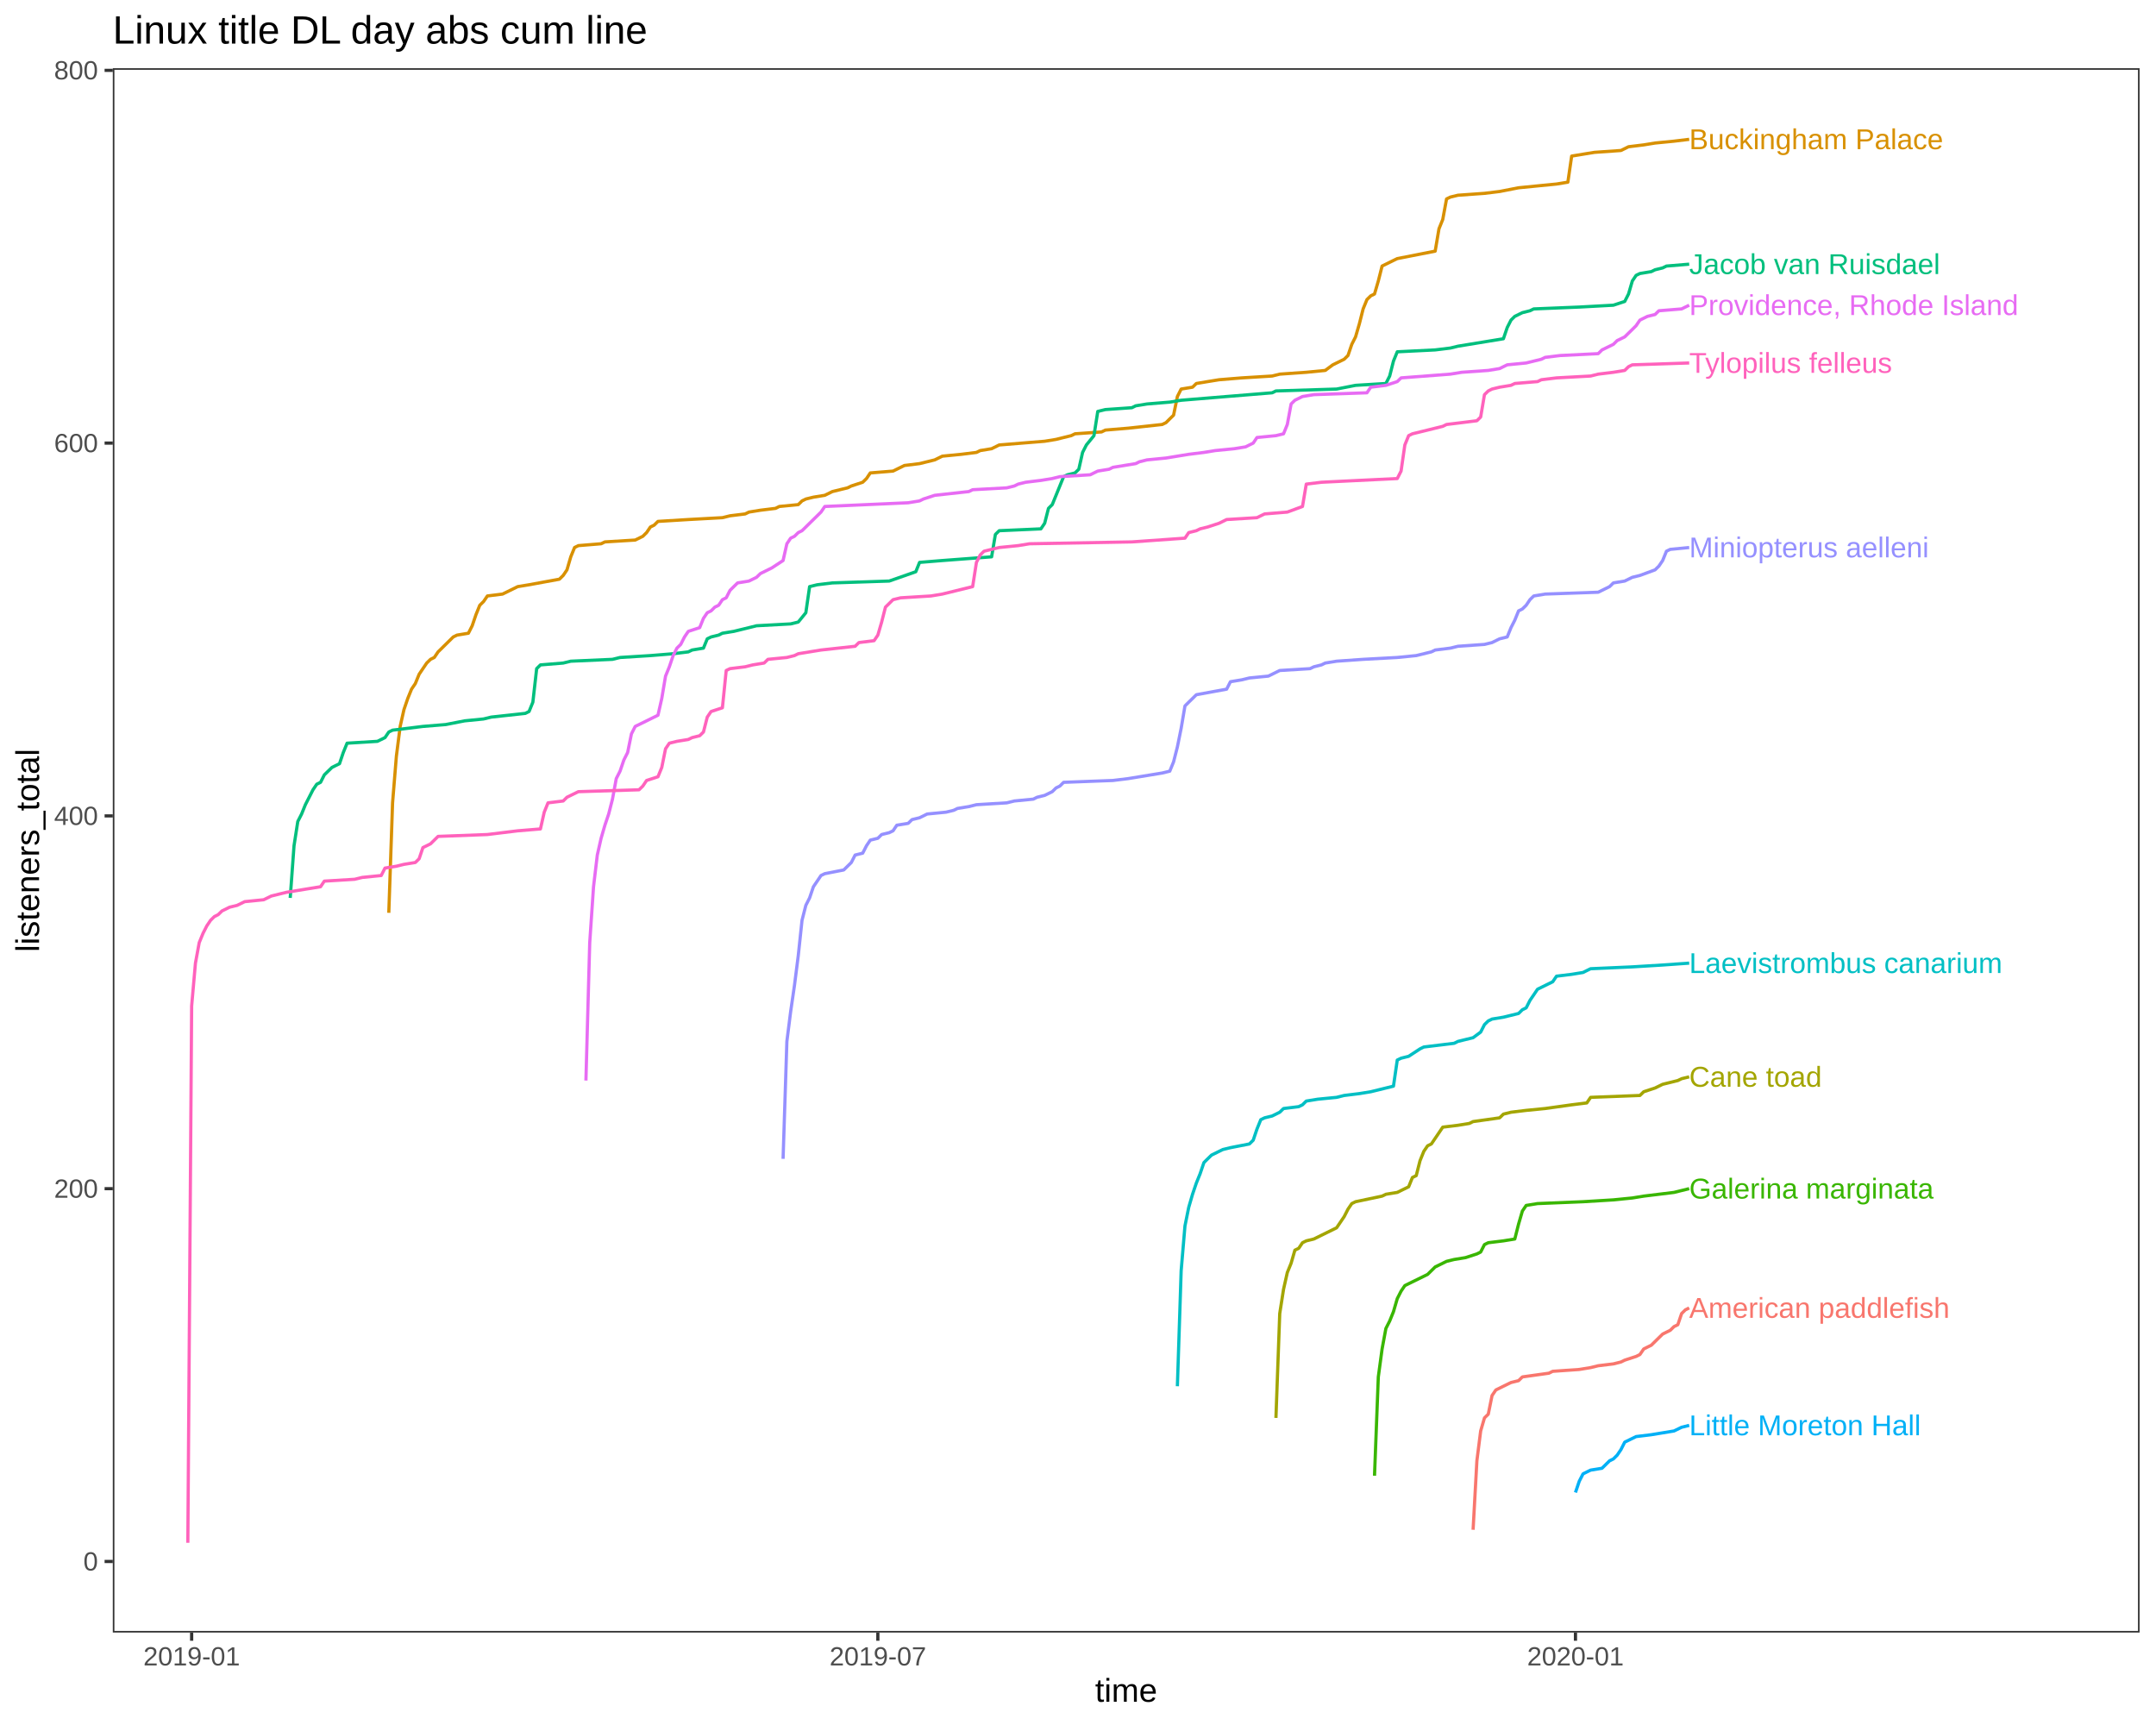
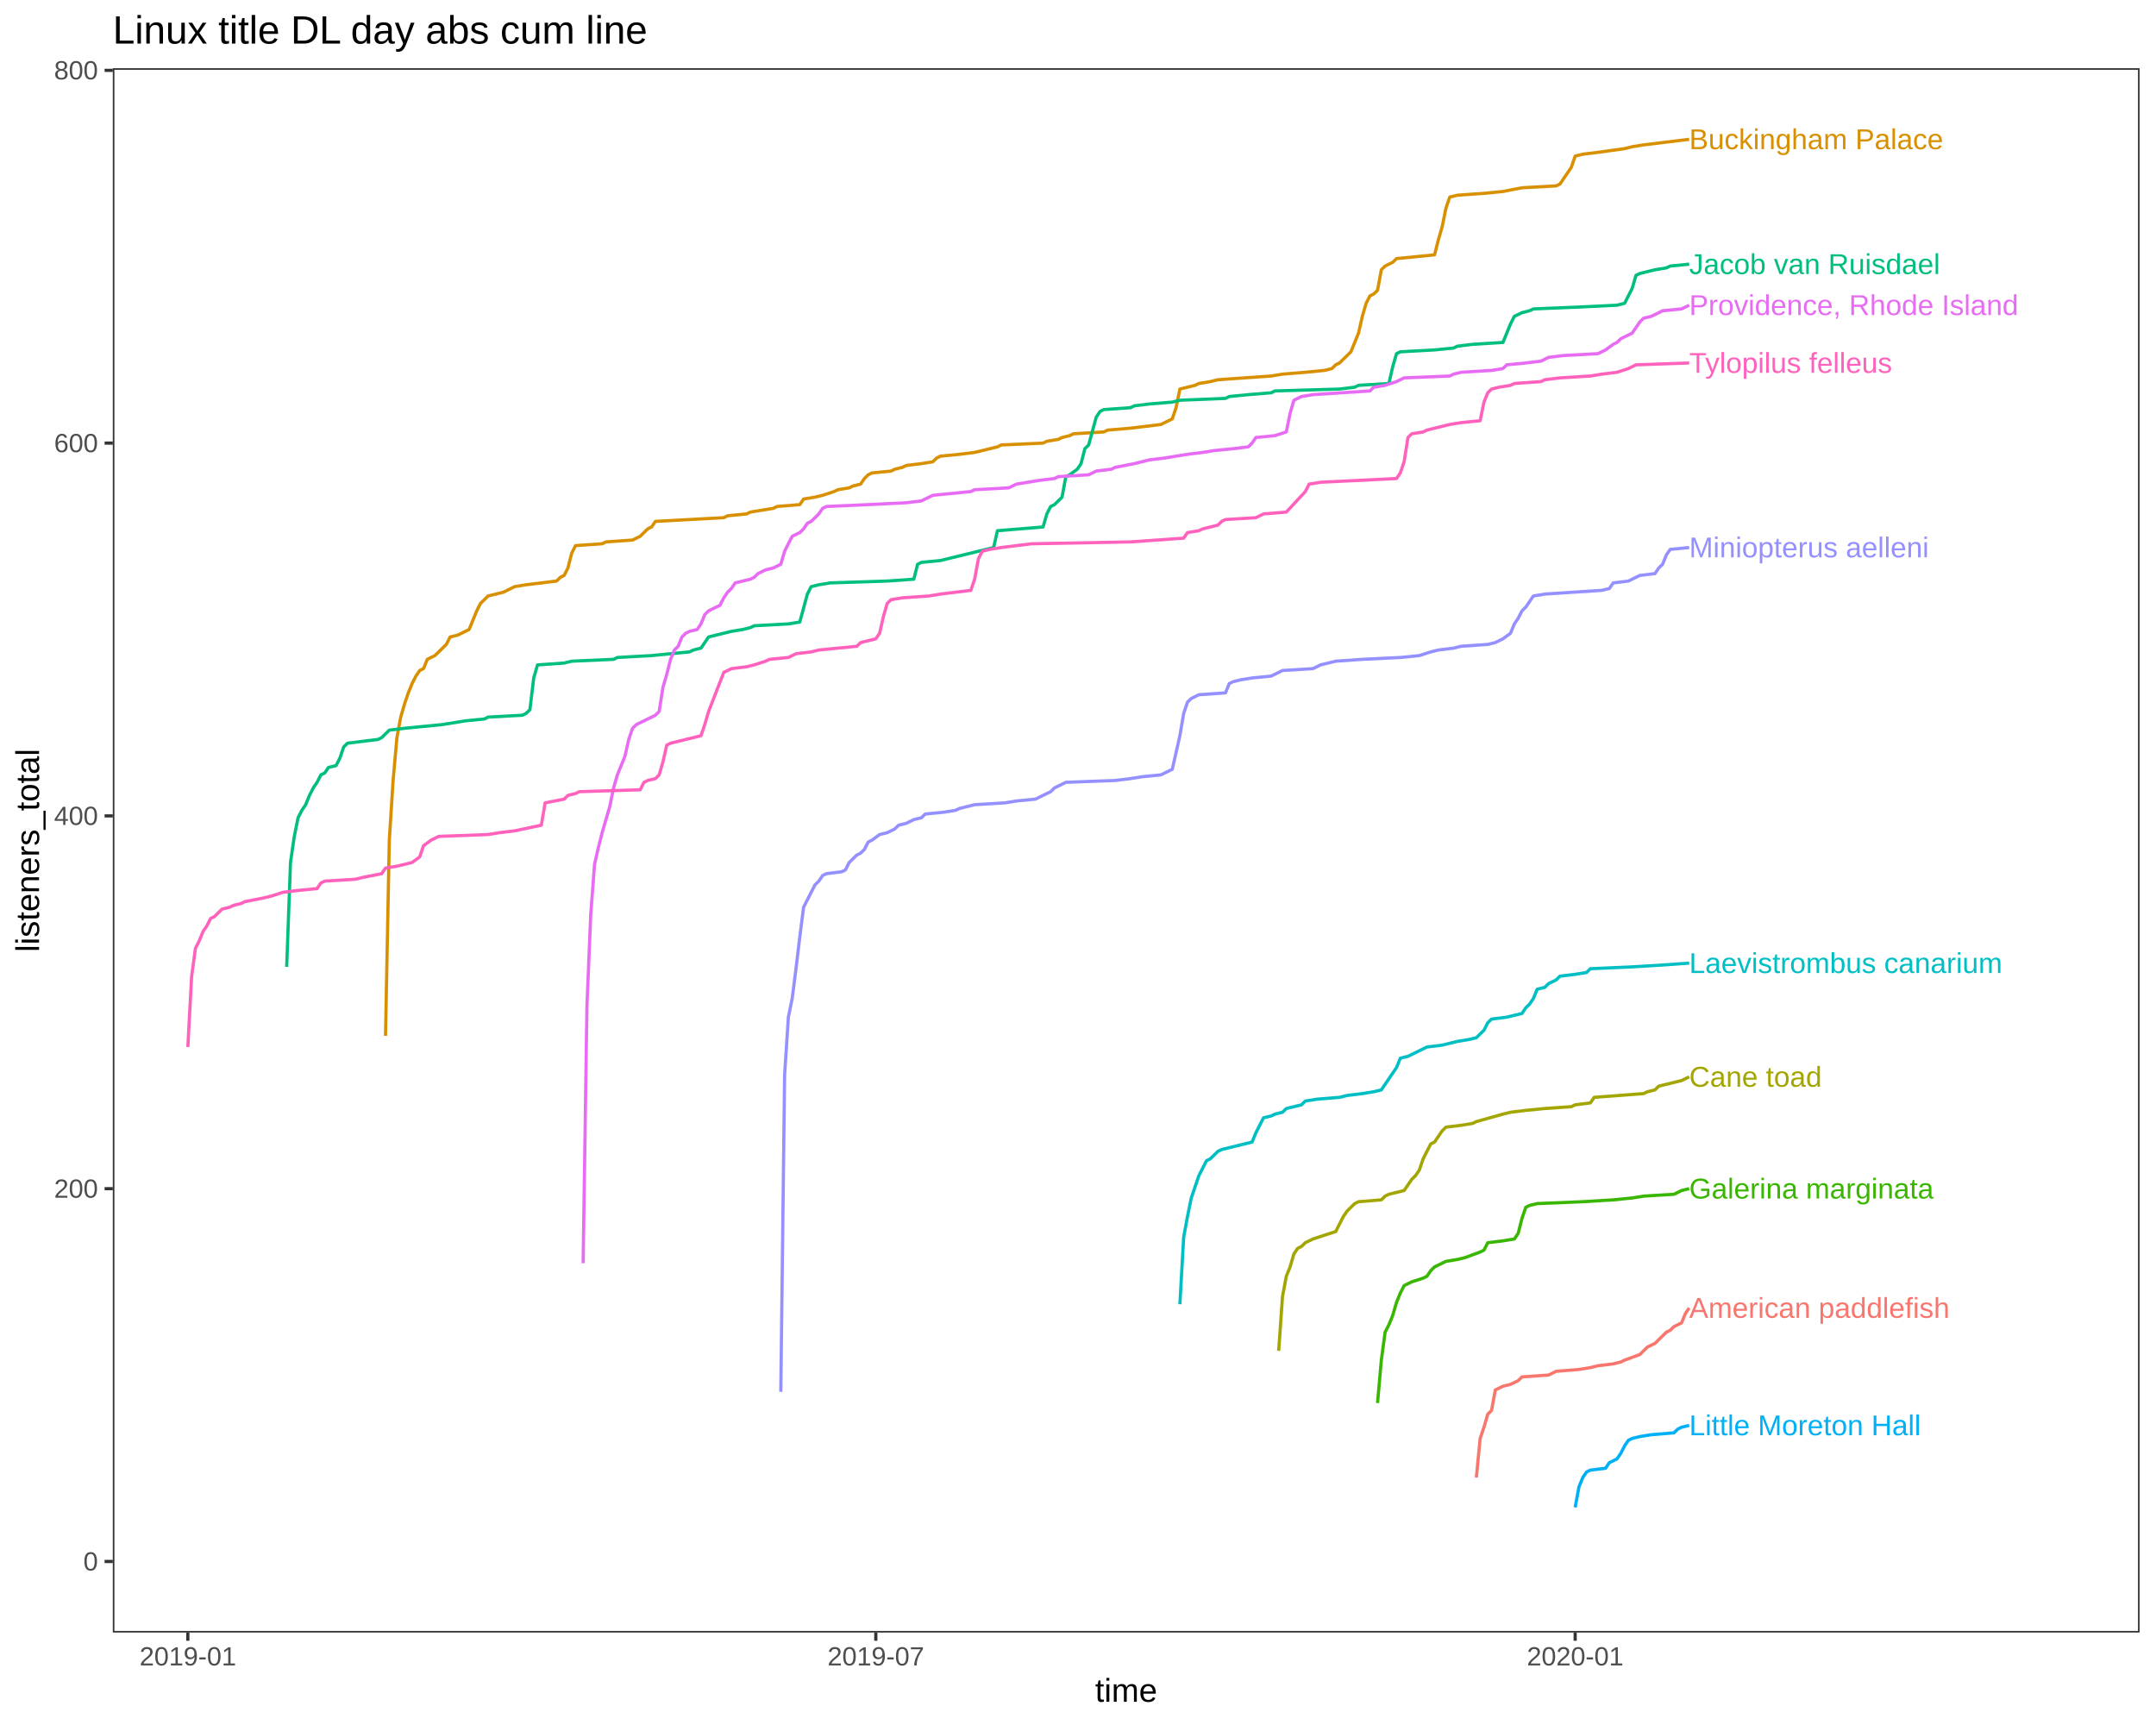
<svg xmlns="http://www.w3.org/2000/svg" viewBox="0 0 720.00 576.00">
  <defs>
    <style type="text/css">
    line, polyline, polygon, path, rect, circle {
      fill: none;
      stroke: #000000;
      stroke-linecap: round;
      stroke-linejoin: round;
      stroke-miterlimit: 10.00;
    }
  </style>
  </defs>
  <rect width="100%" height="100%" style="stroke: none; fill: #FFFFFF;" />
  <rect x="0.00" y="0.00" width="720.00" height="576.00" style="stroke-width: 1.07; stroke: #FFFFFF; fill: #FFFFFF;" />
  <defs>
    <clipPath id="cpMzcuNjd8NzE0LjUyfDU0NS4xM3wyMi43Nw==">
      <rect x="37.67" y="22.77" width="676.85" height="522.36" />
    </clipPath>
  </defs>
  <rect x="37.67" y="22.77" width="676.85" height="522.36" style="stroke-width: 1.07; stroke: none; fill: #FFFFFF;" clip-path="url(#cpMzcuNjd8NzE0LjUyfDU0NS4xM3wyMi43Nw==)" />
-   <polyline points="491.94,510.81 493.21,487.78 494.47,477.82 495.74,473.46 497.01,472.22 498.27,466.00 499.54,464.13 500.80,463.51 502.07,462.88 503.34,462.26 504.60,461.64 507.13,461.02 508.40,459.77 517.26,458.53 518.53,457.90 527.39,457.28 531.19,456.66 533.72,456.04 538.79,455.42 541.32,454.79 542.58,454.17 546.38,452.93 547.65,452.30 548.92,450.44 550.18,449.81 551.45,449.19 552.71,447.95 553.98,446.70 555.25,445.46 556.51,444.83 557.78,444.21 559.04,442.97 560.31,442.35 561.58,438.61 562.84,437.37 564.11,436.74 " style="stroke-width: 1.07; stroke: #F8766D; stroke-linecap: butt;" clip-path="url(#cpMzcuNjd8NzE0LjUyfDU0NS4xM3wyMi43Nw==)" />
-   <polyline points="129.84,304.80 131.10,268.08 132.37,252.52 133.64,242.56 134.90,236.96 136.17,233.23 137.43,230.12 138.70,228.25 139.97,225.14 141.23,223.27 142.50,221.40 143.77,220.16 145.03,219.54 146.30,217.67 148.83,215.18 150.10,213.93 151.36,212.69 152.63,212.07 156.43,211.44 157.69,208.95 158.96,205.22 160.22,202.11 161.49,200.86 162.76,199.00 167.82,198.37 169.09,197.75 170.35,197.13 171.62,196.51 172.89,195.88 176.68,195.26 186.81,193.40 188.08,192.15 189.34,190.28 190.61,185.93 191.88,182.82 193.14,182.19 200.74,181.57 202.01,180.95 212.13,180.33 214.67,179.08 215.93,177.84 217.20,175.97 218.46,175.35 219.73,174.10 229.86,173.48 241.25,172.86 243.79,172.23 248.85,171.61 250.12,170.99 253.92,170.37 258.98,169.75 260.25,169.12 266.58,168.50 267.84,167.26 269.11,166.63 271.64,166.01 275.44,165.39 277.97,164.14 280.50,163.52 283.04,162.90 284.30,162.28 288.10,161.03 289.37,159.79 290.63,157.92 298.23,157.30 299.49,156.68 302.03,155.43 307.09,154.81 312.16,153.56 313.42,152.94 314.69,152.32 321.02,151.70 326.08,151.07 327.35,150.45 331.15,149.83 333.68,148.58 348.87,147.34 352.67,146.72 355.20,146.09 357.74,145.47 359.00,144.85 367.86,144.23 369.13,143.61 376.73,142.98 388.12,141.74 389.39,141.12 390.65,139.87 391.92,138.63 393.19,132.40 394.45,129.91 398.25,129.29 399.52,128.05 403.31,127.42 407.11,126.80 414.71,126.18 424.84,125.56 427.37,124.93 436.23,124.31 442.56,123.69 445.10,121.82 446.36,121.20 447.63,120.58 448.89,119.96 450.16,118.71 451.43,114.98 452.69,112.49 453.96,108.13 455.22,103.15 456.49,100.04 457.76,98.79 459.02,98.17 460.29,93.82 461.55,88.84 464.09,87.59 465.35,86.97 466.62,86.35 479.28,83.86 480.55,76.39 481.81,73.28 483.08,66.43 484.34,65.81 486.88,65.19 495.74,64.56 500.80,63.94 507.13,62.70 519.80,61.45 523.59,60.83 524.86,52.12 528.66,51.49 532.46,50.87 541.32,50.25 542.58,49.63 543.85,49.00 548.92,48.38 552.71,47.76 559.04,47.14 564.11,46.52 " style="stroke-width: 1.07; stroke: #D89000; stroke-linecap: butt;" clip-path="url(#cpMzcuNjd8NzE0LjUyfDU0NS4xM3wyMi43Nw==)" />
-   <polyline points="426.10,473.46 427.37,438.61 428.64,430.52 429.90,424.92 431.17,421.81 432.43,417.45 433.70,416.83 434.97,414.96 436.23,414.34 438.77,413.72 441.30,412.47 446.36,409.98 447.63,408.11 448.89,406.25 450.16,403.76 451.43,401.89 452.69,401.27 461.55,399.40 462.82,398.78 466.62,398.16 467.89,397.53 470.42,396.29 471.68,393.18 472.95,392.56 474.22,387.58 475.48,384.46 476.75,382.60 478.01,381.98 479.28,380.11 480.55,378.24 481.81,376.37 486.88,375.75 490.68,375.13 491.94,374.51 500.80,373.26 502.07,372.02 504.60,371.39 509.67,370.77 516.00,370.15 524.86,368.91 529.92,368.28 531.19,366.42 547.65,365.79 548.92,364.55 552.71,363.30 553.98,362.68 555.25,362.06 557.78,361.44 560.31,360.81 561.58,360.19 564.11,359.57 " style="stroke-width: 1.07; stroke: #A3A500; stroke-linecap: butt;" clip-path="url(#cpMzcuNjd8NzE0LjUyfDU0NS4xM3wyMi43Nw==)" />
-   <polyline points="459.02,492.76 460.29,459.77 461.55,450.44 462.82,443.59 464.09,441.10 465.35,437.99 466.62,433.63 467.89,431.14 469.15,429.28 470.42,428.65 471.68,428.03 474.22,426.79 476.75,425.54 478.01,424.30 479.28,423.05 480.55,422.43 481.81,421.81 483.08,421.18 485.61,420.56 489.41,419.94 493.21,418.70 494.47,418.07 495.74,415.58 497.01,414.96 502.07,414.34 505.87,413.72 507.13,408.74 508.40,404.38 509.67,402.51 513.46,401.89 528.66,401.27 538.79,400.65 545.12,400.02 548.92,399.40 559.04,398.16 561.58,397.53 564.11,396.91 " style="stroke-width: 1.07; stroke: #39B600; stroke-linecap: butt;" clip-path="url(#cpMzcuNjd8NzE0LjUyfDU0NS4xM3wyMi43Nw==)" />
-   <polyline points="96.92,299.82 98.19,282.40 99.45,274.30 100.72,271.81 101.98,268.70 104.52,263.72 105.78,261.86 107.05,261.23 108.31,258.74 109.58,257.50 110.85,256.26 112.11,255.63 113.38,255.01 114.64,251.28 115.91,248.16 126.04,247.54 127.31,246.92 128.57,246.30 129.84,244.43 131.10,243.81 136.17,243.19 141.23,242.56 148.83,241.94 155.16,240.70 161.49,240.07 164.02,239.45 175.42,238.21 176.68,237.58 177.95,234.47 179.22,223.27 180.48,222.02 188.08,221.40 190.61,220.78 204.54,220.16 207.07,219.54 217.20,218.91 224.80,218.29 229.86,217.67 231.13,217.05 234.92,216.42 236.19,213.31 237.46,212.69 239.99,212.07 241.25,211.44 245.05,210.82 247.58,210.20 250.12,209.58 252.65,208.95 264.04,208.33 266.58,207.71 269.11,204.60 270.37,195.88 272.91,195.26 277.97,194.64 296.96,194.02 305.83,190.91 307.09,187.79 314.69,187.17 331.15,185.93 332.41,178.46 333.68,177.21 347.61,176.59 348.87,174.72 350.14,169.75 351.40,168.50 355.20,159.16 356.47,158.54 359.00,157.92 360.27,156.68 361.53,151.07 362.80,148.58 365.33,145.47 366.60,137.38 369.13,136.76 377.99,136.14 379.26,135.51 383.06,134.89 390.65,134.27 394.45,133.65 409.64,132.40 417.24,131.78 424.84,131.16 426.10,130.54 446.36,129.91 452.69,128.67 462.82,128.05 464.09,125.56 465.35,120.58 466.62,117.47 479.28,116.84 484.34,116.22 486.88,115.60 490.68,114.98 502.07,113.11 503.34,109.37 504.60,106.89 505.87,105.64 507.13,105.02 508.40,104.40 510.93,103.77 512.20,103.15 527.39,102.53 538.79,101.91 542.58,100.66 543.85,98.17 545.12,93.82 546.38,91.95 547.65,91.33 551.45,90.70 552.71,90.08 555.25,89.46 556.51,88.84 564.11,88.21 " style="stroke-width: 1.07; stroke: #00BF7D; stroke-linecap: butt;" clip-path="url(#cpMzcuNjd8NzE0LjUyfDU0NS4xM3wyMi43Nw==)" />
-   <polyline points="393.19,462.88 394.45,424.30 395.72,409.36 396.98,403.14 398.25,398.78 399.52,395.04 400.78,391.93 402.05,388.20 403.31,386.95 404.58,385.71 407.11,384.46 408.38,383.84 410.91,383.22 417.24,381.98 418.51,380.73 419.77,377.00 421.04,373.88 422.31,373.26 424.84,372.64 426.10,372.02 427.37,371.39 428.64,370.15 433.70,369.53 434.97,368.91 436.23,367.66 440.03,367.04 446.36,366.42 448.89,365.79 453.96,365.17 457.76,364.55 460.29,363.93 465.35,362.68 466.62,353.97 467.89,353.35 470.42,352.72 474.22,350.23 475.48,349.61 480.55,348.99 485.61,348.37 486.88,347.74 489.41,347.12 491.94,346.50 494.47,344.63 495.74,342.14 497.01,340.90 498.27,340.28 502.07,339.65 504.60,339.03 507.13,338.41 508.40,337.16 509.67,336.54 510.93,334.05 512.20,332.19 513.46,330.32 516.00,329.07 517.26,328.45 518.53,327.83 519.80,325.96 524.86,325.34 528.66,324.72 529.92,324.09 531.19,323.47 545.12,322.85 555.25,322.23 564.11,321.60 " style="stroke-width: 1.07; stroke: #00BFC4; stroke-linecap: butt;" clip-path="url(#cpMzcuNjd8NzE0LjUyfDU0NS4xM3wyMi43Nw==)" />
-   <polyline points="526.13,498.36 527.39,494.62 528.66,492.14 529.92,491.51 531.19,490.89 534.99,490.27 537.52,487.78 538.79,487.16 540.05,485.91 541.32,484.04 542.58,481.55 543.85,480.93 545.12,480.31 546.38,479.69 551.45,479.07 559.04,477.82 560.31,477.20 561.58,476.58 564.11,475.95 " style="stroke-width: 1.07; stroke: #00B0F6; stroke-linecap: butt;" clip-path="url(#cpMzcuNjd8NzE0LjUyfDU0NS4xM3wyMi43Nw==)" />
-   <polyline points="261.51,386.95 262.78,347.74 264.04,337.79 265.31,329.07 266.58,319.12 267.84,307.29 269.11,302.31 270.37,299.82 271.64,296.09 272.91,294.22 274.17,292.35 275.44,291.73 281.77,290.49 283.04,289.24 284.30,288.00 285.57,285.51 288.10,284.88 289.37,282.40 290.63,280.53 293.16,279.91 294.43,278.66 296.96,278.04 298.23,277.42 299.49,275.55 303.29,274.93 304.56,273.68 307.09,273.06 308.36,272.44 309.62,271.81 315.95,271.19 318.49,270.57 319.75,269.95 323.55,269.33 326.08,268.70 336.21,268.08 338.74,267.46 345.07,266.84 346.34,266.21 348.87,265.59 350.14,264.97 351.40,264.35 352.67,263.10 353.94,262.48 355.20,261.23 371.66,260.61 376.73,259.99 380.52,259.37 388.12,258.12 390.65,257.50 391.92,254.39 393.19,249.41 394.45,243.19 395.72,235.72 396.98,234.47 398.25,233.23 399.52,231.98 409.64,230.12 410.91,227.63 414.71,227.00 417.24,226.38 423.57,225.76 424.84,225.14 426.10,224.51 427.37,223.89 437.50,223.27 438.77,222.65 441.30,222.02 442.56,221.40 446.36,220.78 455.22,220.16 466.62,219.54 472.95,218.91 478.01,217.67 479.28,217.05 484.34,216.42 486.88,215.80 495.74,215.18 498.27,214.56 500.80,213.31 503.34,212.69 504.60,209.58 505.87,207.09 507.13,203.98 508.40,203.35 509.67,202.11 510.93,200.24 512.20,199.00 516.00,198.37 533.72,197.75 534.99,197.13 537.52,195.88 538.79,194.64 542.58,194.02 545.12,192.77 547.65,192.15 552.71,190.28 553.98,189.04 555.25,187.17 556.51,184.06 557.78,183.44 564.11,182.82 " style="stroke-width: 1.07; stroke: #9590FF; stroke-linecap: butt;" clip-path="url(#cpMzcuNjd8NzE0LjUyfDU0NS4xM3wyMi43Nw==)" />
-   <polyline points="195.67,360.81 196.94,314.76 198.21,296.09 199.47,285.51 200.74,279.91 202.01,275.55 203.27,271.81 204.54,266.84 205.80,259.99 207.07,257.50 208.34,253.77 209.60,251.28 210.87,245.05 212.13,242.56 213.40,241.94 214.67,241.32 215.93,240.70 218.46,239.45 219.73,238.83 221.00,233.23 222.26,225.76 223.53,222.65 224.80,218.91 226.06,216.42 227.33,215.18 228.59,212.69 229.86,210.82 233.66,209.58 234.92,206.47 236.19,204.60 237.46,203.98 238.72,202.73 239.99,202.11 241.25,200.24 242.52,199.62 243.79,197.13 245.05,195.88 246.32,194.64 250.12,194.02 251.38,193.40 252.65,192.77 253.92,191.53 256.45,190.28 257.71,189.66 261.51,187.17 262.78,181.57 264.04,179.70 265.31,179.08 266.58,177.84 267.84,177.21 269.11,175.97 270.37,174.72 271.64,173.48 272.91,172.23 274.17,170.99 275.44,169.12 289.37,168.50 303.29,167.88 307.09,167.26 308.36,166.63 312.16,165.39 323.55,164.14 324.82,163.52 336.21,162.90 338.74,162.28 340.01,161.65 342.54,161.03 347.61,160.41 351.40,159.79 353.94,159.16 364.07,158.54 365.33,157.92 366.60,157.30 370.40,156.68 371.66,156.05 379.26,154.81 380.52,154.19 383.06,153.56 389.39,152.94 393.19,152.32 396.98,151.70 402.05,151.07 405.85,150.45 412.18,149.83 415.98,149.21 417.24,148.58 418.51,147.96 419.77,146.09 426.10,145.47 428.64,144.85 429.90,141.74 431.17,134.89 432.43,133.65 433.70,133.03 434.97,132.40 438.77,131.78 456.49,131.16 457.76,129.29 462.82,128.67 466.62,127.42 467.89,126.18 484.34,124.93 488.14,124.31 497.01,123.69 500.80,123.07 502.07,122.44 503.34,121.82 509.67,121.20 514.73,119.96 516.00,119.33 521.06,118.71 533.72,118.09 534.99,116.84 537.52,115.60 538.79,114.98 540.05,113.73 541.32,113.11 542.58,112.49 543.85,111.24 545.12,110.00 546.38,108.75 547.65,106.89 548.92,106.26 550.18,105.64 552.71,105.02 553.98,103.77 561.58,103.15 562.84,102.53 564.11,101.91 " style="stroke-width: 1.07; stroke: #E76BF3; stroke-linecap: butt;" clip-path="url(#cpMzcuNjd8NzE0LjUyfDU0NS4xM3wyMi43Nw==)" />
-   <polyline points="62.73,515.16 64.00,335.92 65.27,321.60 66.53,314.76 67.80,311.65 69.07,309.16 70.33,307.29 71.60,306.05 72.86,305.42 74.13,304.18 75.40,303.56 76.66,302.93 79.19,302.31 80.46,301.69 81.73,301.07 88.06,300.44 89.32,299.82 90.59,299.20 95.65,297.95 99.45,297.33 107.05,296.09 108.31,294.22 118.44,293.60 120.98,292.98 127.31,292.35 128.57,289.86 132.37,289.24 134.90,288.62 138.70,288.00 139.97,286.75 141.23,283.02 142.50,282.40 143.77,281.77 145.03,280.53 146.30,279.28 162.76,278.66 167.82,278.04 172.89,277.42 180.48,276.79 181.75,271.19 183.01,268.08 188.08,267.46 189.34,266.21 190.61,265.59 193.14,264.35 213.40,263.72 214.67,262.48 215.93,260.61 219.73,259.37 221.00,256.26 222.26,250.03 223.53,248.16 226.06,247.54 229.86,246.92 231.13,246.30 233.66,245.67 234.92,244.43 236.19,239.45 237.46,237.58 241.25,236.34 242.52,223.89 243.79,223.27 248.85,222.65 251.38,222.02 255.18,221.40 256.45,220.16 262.78,219.54 265.31,218.91 266.58,218.29 270.37,217.67 274.17,217.05 285.57,215.80 286.83,214.56 291.90,213.93 293.16,212.07 294.43,207.71 295.70,202.73 296.96,201.49 298.23,200.24 300.76,199.62 310.89,199.00 314.69,198.37 324.82,195.88 326.08,187.79 327.35,185.30 328.61,184.06 331.15,183.44 333.68,182.82 340.01,182.19 343.81,181.57 377.99,180.95 395.72,179.70 396.98,177.84 399.52,177.21 400.78,176.59 403.31,175.97 407.11,174.72 408.38,174.10 409.64,173.48 419.77,172.86 421.04,172.23 422.31,171.61 429.90,170.99 434.97,169.12 436.23,161.65 441.30,161.03 466.62,159.79 467.89,157.30 469.15,148.58 470.42,145.47 471.68,144.85 474.22,144.23 476.75,143.61 479.28,142.98 481.81,142.36 483.08,141.74 488.14,141.12 493.21,140.49 494.47,139.25 495.74,131.78 497.01,130.54 498.27,129.91 500.80,129.29 504.60,128.67 505.87,128.05 513.46,127.42 514.73,126.80 519.80,126.18 531.19,125.56 533.72,124.93 538.79,124.31 542.58,123.69 543.85,122.44 545.12,121.82 564.11,121.20 " style="stroke-width: 1.07; stroke: #FF62BC; stroke-linecap: butt;" clip-path="url(#cpMzcuNjd8NzE0LjUyfDU0NS4xM3wyMi43Nw==)" />
+   <polyline points="493.03,493.38 494.30,480.31 495.57,476.58 496.84,472.22 498.10,470.97 499.37,464.13 501.91,462.88 504.45,462.26 505.72,461.64 506.99,461.02 508.26,459.77 517.14,459.15 518.41,458.53 519.68,457.90 527.30,457.28 531.11,456.66 533.65,456.04 538.72,455.42 541.26,454.79 542.53,454.17 547.61,452.30 548.88,451.06 550.15,449.81 551.42,449.19 552.68,448.57 553.95,447.32 555.22,446.08 556.49,444.83 557.76,444.21 559.03,442.97 560.30,442.35 561.57,441.72 562.84,438.61 564.11,436.74 " style="stroke-width: 1.07; stroke: #F8766D; stroke-linecap: butt;" clip-path="url(#cpMzcuNjd8NzE0LjUyfDU0NS4xM3wyMi43Nw==)" />
+   <polyline points="128.74,345.88 130.01,280.53 131.28,260.61 132.55,246.30 133.82,239.45 135.09,235.09 136.35,231.36 137.62,228.25 138.89,225.76 140.16,223.89 141.43,223.27 142.70,220.16 145.24,218.91 146.51,217.67 147.78,216.42 149.05,215.18 150.32,212.69 152.86,212.07 156.66,210.20 157.93,207.09 159.20,203.98 160.47,201.49 161.74,200.24 163.01,199.00 168.09,197.75 169.36,197.13 171.89,195.88 175.70,195.26 185.86,194.02 187.13,192.77 188.40,192.15 189.66,189.66 190.93,184.68 192.20,182.19 201.09,181.57 202.36,180.95 211.24,180.33 213.78,179.08 215.05,177.84 216.32,176.59 217.59,175.97 218.86,174.10 230.28,173.48 241.71,172.86 242.98,172.23 249.32,171.61 250.59,170.99 254.40,170.37 258.21,169.75 259.48,169.12 267.09,168.50 268.36,166.63 272.17,166.01 274.71,165.39 278.52,164.14 279.79,163.52 283.59,162.90 284.86,162.28 287.40,161.65 288.67,159.79 289.94,158.54 291.21,157.92 297.56,157.30 298.82,156.68 301.36,156.05 302.63,155.43 307.71,154.81 311.52,154.19 312.79,152.94 314.06,152.32 320.40,151.70 325.48,151.07 328.02,150.45 330.56,149.83 333.10,149.21 334.37,148.58 348.33,147.96 349.60,147.34 353.40,146.72 354.67,146.09 357.21,145.47 358.48,144.85 368.64,144.23 369.91,143.61 377.52,142.98 387.68,141.74 390.21,140.49 391.48,139.87 392.75,136.14 394.02,129.91 399.10,128.67 400.37,128.05 404.18,127.42 406.72,126.80 415.60,126.18 424.49,125.56 428.29,124.93 435.91,124.31 442.26,123.69 444.79,123.07 446.06,121.82 447.33,121.20 448.60,119.96 451.14,117.47 452.41,114.35 453.68,111.24 454.95,105.64 456.22,101.28 457.49,98.79 458.76,98.17 460.03,96.93 461.30,90.08 462.56,88.84 463.83,88.21 465.10,87.59 466.37,86.35 479.07,85.10 480.33,80.12 481.60,75.77 482.87,69.54 484.14,65.81 486.68,65.19 495.57,64.56 501.91,63.94 508.26,62.70 519.68,62.07 520.95,61.45 524.76,55.85 526.03,52.12 528.57,51.49 533.65,50.87 542.53,49.63 545.07,49.00 548.88,48.38 553.95,47.76 559.03,47.14 564.11,46.52 " style="stroke-width: 1.07; stroke: #D89000; stroke-linecap: butt;" clip-path="url(#cpMzcuNjd8NzE0LjUyfDU0NS4xM3wyMi43Nw==)" />
+   <polyline points="427.02,451.06 428.29,433.01 429.56,426.16 430.83,423.05 432.10,418.70 433.37,416.83 434.64,416.21 435.91,414.96 437.18,414.34 438.45,413.72 442.26,412.47 446.06,411.23 447.33,408.74 448.60,406.25 449.87,404.38 451.14,403.14 452.41,401.89 453.68,401.27 461.30,400.65 462.56,399.40 463.83,398.78 466.37,398.16 468.91,397.53 471.45,393.80 472.72,392.56 473.99,390.69 475.26,386.95 476.53,384.46 477.80,381.98 479.07,381.35 480.33,379.49 481.60,377.62 482.87,376.37 487.95,375.75 491.76,375.13 493.03,374.51 501.91,372.02 504.45,371.39 509.53,370.77 515.88,370.15 524.76,369.53 526.03,368.91 531.11,368.28 532.38,366.42 548.88,365.17 550.15,364.55 552.68,363.93 553.95,362.68 556.49,362.06 559.03,361.44 561.57,360.81 562.84,360.19 564.11,359.57 " style="stroke-width: 1.07; stroke: #A3A500; stroke-linecap: butt;" clip-path="url(#cpMzcuNjd8NzE0LjUyfDU0NS4xM3wyMi43Nw==)" />
+   <polyline points="460.03,468.49 461.30,454.17 462.56,444.83 463.83,442.35 465.10,439.23 466.37,434.88 467.64,431.76 468.91,429.28 470.18,428.65 471.45,428.03 475.26,426.79 476.53,426.16 477.80,424.30 479.07,423.05 481.60,421.81 482.87,421.18 486.68,420.56 489.22,419.94 494.30,418.07 495.57,417.45 496.84,414.96 501.91,414.34 505.72,413.72 506.99,411.85 508.26,406.87 509.53,403.14 510.80,402.51 513.34,401.89 528.57,401.27 538.72,400.65 545.07,400.02 548.88,399.40 559.03,398.78 560.30,398.16 561.57,397.53 564.11,396.91 " style="stroke-width: 1.07; stroke: #39B600; stroke-linecap: butt;" clip-path="url(#cpMzcuNjd8NzE0LjUyfDU0NS4xM3wyMi43Nw==)" />
+   <polyline points="95.74,322.85 97.01,288.00 98.28,279.28 99.54,273.06 100.81,270.57 102.08,268.70 103.35,265.59 104.62,263.10 105.89,261.23 107.16,258.74 108.43,258.12 109.70,256.26 112.24,255.63 113.51,253.14 114.78,249.41 116.05,248.16 126.20,246.92 127.47,246.30 128.74,245.05 130.01,243.81 135.09,243.19 141.43,242.56 147.78,241.94 155.39,240.70 161.74,240.07 163.01,239.45 174.43,238.83 175.70,238.21 176.97,236.96 178.24,226.38 179.51,222.02 188.40,221.40 190.93,220.78 204.90,220.16 206.17,219.54 217.59,218.91 223.94,218.29 230.28,217.67 231.55,217.05 234.09,216.42 235.36,214.56 236.63,212.69 239.17,212.07 241.71,211.44 244.24,210.82 248.05,210.20 250.59,209.58 251.86,208.95 263.28,208.33 267.09,207.71 269.63,198.37 270.90,195.88 273.44,195.26 277.25,194.64 296.29,194.02 305.17,193.40 306.44,188.42 307.71,187.79 314.06,187.17 331.83,182.82 333.10,177.21 348.33,175.97 349.60,171.61 350.87,169.12 352.14,168.50 354.67,166.01 355.94,159.16 357.21,158.54 359.75,156.68 361.02,154.81 362.29,149.83 363.56,148.58 366.10,139.25 367.37,137.38 368.64,136.76 377.52,136.14 378.79,135.51 383.87,134.89 391.48,134.27 394.02,133.65 409.25,133.03 410.52,132.40 416.87,131.78 424.49,131.16 425.75,130.54 447.33,129.91 452.41,129.29 453.68,128.67 463.83,128.05 465.10,122.44 466.37,118.09 467.64,117.47 479.07,116.84 485.41,116.22 486.68,115.60 491.76,114.98 501.91,114.35 503.18,111.24 504.45,108.13 505.72,105.64 508.26,104.40 510.80,103.77 512.07,103.15 527.30,102.53 539.99,101.91 542.53,101.28 543.80,98.79 545.07,96.30 546.34,91.95 547.61,91.33 552.68,90.08 556.49,89.46 557.76,88.84 564.11,88.21 " style="stroke-width: 1.07; stroke: #00BF7D; stroke-linecap: butt;" clip-path="url(#cpMzcuNjd8NzE0LjUyfDU0NS4xM3wyMi43Nw==)" />
+   <polyline points="394.02,435.50 395.29,413.09 396.56,406.25 397.83,400.02 399.10,396.29 400.37,392.56 401.64,390.07 402.91,387.58 404.18,386.95 405.45,385.71 406.72,384.46 407.98,383.84 410.52,383.22 418.14,381.35 419.41,378.24 420.68,375.75 421.95,373.26 424.49,372.64 425.75,372.02 428.29,371.39 429.56,370.15 434.64,368.91 435.91,367.66 439.72,367.04 447.33,366.42 449.87,365.79 454.95,365.17 458.76,364.55 461.30,363.93 466.37,356.46 467.64,353.35 470.18,352.72 473.99,350.86 475.26,350.23 476.53,349.61 481.60,348.99 486.68,347.74 490.49,347.12 493.03,346.50 495.57,344.01 496.84,341.52 498.10,340.28 503.18,339.65 505.72,339.03 508.26,338.41 509.53,336.54 510.80,335.30 512.07,333.43 513.34,330.32 515.88,329.70 517.14,328.45 519.68,327.21 520.95,325.96 526.03,325.34 529.84,324.72 531.11,323.47 545.07,322.85 555.22,322.23 564.11,321.60 " style="stroke-width: 1.07; stroke: #00BFC4; stroke-linecap: butt;" clip-path="url(#cpMzcuNjd8NzE0LjUyfDU0NS4xM3wyMi43Nw==)" />
+   <polyline points="526.03,503.34 527.30,496.49 528.57,493.38 529.84,491.51 531.11,490.89 536.18,490.27 537.45,488.40 538.72,487.78 539.99,487.16 541.26,485.29 542.53,482.80 543.80,480.93 545.07,480.31 547.61,479.69 551.42,479.07 559.03,478.44 560.30,477.20 561.57,476.58 564.11,475.95 " style="stroke-width: 1.07; stroke: #00B0F6; stroke-linecap: butt;" clip-path="url(#cpMzcuNjd8NzE0LjUyfDU0NS4xM3wyMi43Nw==)" />
+   <polyline points="260.75,464.75 262.02,358.95 263.28,339.65 264.55,333.43 265.82,323.47 267.09,312.89 268.36,302.93 269.63,300.44 270.90,297.95 272.17,295.46 273.44,294.22 274.71,292.35 275.98,291.73 281.05,291.11 282.32,290.49 283.59,288.00 284.86,286.75 286.13,285.51 287.40,284.88 288.67,283.64 289.94,281.15 291.21,280.53 293.75,278.66 296.29,278.04 297.56,277.42 298.82,276.79 300.09,275.55 302.63,274.93 305.17,273.68 307.71,273.06 308.98,271.81 315.33,271.19 319.13,270.57 320.40,269.95 322.94,269.33 325.48,268.70 335.63,268.08 339.44,267.46 345.79,266.84 347.06,266.21 349.60,264.97 350.87,264.35 352.14,263.10 353.40,262.48 354.67,261.86 355.94,261.23 372.44,260.61 377.52,259.99 381.33,259.37 387.68,258.74 388.95,258.12 391.48,256.88 392.75,251.28 394.02,245.67 395.29,238.21 396.56,234.47 397.83,233.23 399.10,232.61 400.37,231.98 409.25,231.36 410.52,228.25 411.79,227.63 414.33,227.00 418.14,226.38 424.49,225.76 425.75,225.14 427.02,224.51 428.29,223.89 438.45,223.27 439.72,222.65 440.99,222.02 443.52,221.40 446.06,220.78 454.95,220.16 467.64,219.54 473.99,218.91 477.80,217.67 480.33,217.05 485.41,216.42 487.95,215.80 496.84,215.18 499.37,214.56 501.91,213.31 504.45,211.44 505.72,208.33 506.99,206.47 508.26,203.98 509.53,202.73 510.80,200.86 512.07,199.00 515.88,198.37 534.91,197.13 537.45,196.51 538.72,194.64 543.80,194.02 545.07,193.40 546.34,192.77 547.61,192.15 552.68,191.53 553.95,189.66 555.22,188.42 556.49,185.30 557.76,183.44 564.11,182.82 " style="stroke-width: 1.07; stroke: #9590FF; stroke-linecap: butt;" clip-path="url(#cpMzcuNjd8NzE0LjUyfDU0NS4xM3wyMi43Nw==)" />
+   <polyline points="194.74,421.81 196.01,335.92 197.28,305.42 198.55,288.62 199.82,283.02 201.09,278.04 202.36,273.68 203.63,269.33 204.90,263.10 206.17,258.74 207.44,255.63 208.70,252.52 209.97,246.92 211.24,243.19 212.51,241.94 213.78,241.32 215.05,240.70 218.86,238.83 220.13,237.58 221.40,229.49 222.67,225.14 223.94,220.16 225.21,217.05 226.47,215.80 227.74,212.69 229.01,211.44 230.28,210.82 232.82,210.20 234.09,208.33 235.36,205.22 236.63,203.98 237.90,203.35 239.17,202.73 240.44,202.11 241.71,199.62 242.98,197.75 244.24,196.51 245.51,194.64 250.59,193.40 251.86,192.77 253.13,191.53 255.67,190.28 258.21,189.66 260.75,188.42 262.02,184.06 263.28,181.57 264.55,179.08 267.09,177.84 268.36,176.59 269.63,174.72 270.90,174.10 272.17,172.86 273.44,171.61 274.71,169.75 275.98,169.12 289.94,168.50 302.63,167.88 307.71,167.26 308.98,166.63 311.52,165.39 324.21,164.14 325.48,163.52 336.90,162.90 339.44,161.65 343.25,161.03 347.06,160.41 352.14,159.79 353.40,159.16 363.56,158.54 366.10,157.30 371.17,156.68 372.44,156.05 378.79,154.81 381.33,154.19 383.87,153.56 388.95,152.94 392.75,152.32 396.56,151.70 401.64,151.07 405.45,150.45 411.79,149.83 416.87,149.21 418.14,147.96 419.41,146.09 425.75,145.47 429.56,144.23 430.83,138.00 432.10,133.65 433.37,133.03 434.64,132.40 438.45,131.78 457.49,130.54 458.76,129.29 462.56,128.67 466.37,127.42 467.64,126.80 468.91,126.18 484.14,125.56 485.41,124.93 487.95,124.31 498.10,123.69 501.91,123.07 503.18,121.82 509.53,121.20 514.61,120.58 515.88,119.96 517.14,119.33 522.22,118.71 533.65,118.09 536.18,116.84 538.72,114.98 539.99,114.35 541.26,113.11 543.80,111.86 545.07,111.24 546.34,109.37 547.61,107.51 548.88,106.26 551.42,105.64 553.95,104.40 555.22,103.77 561.57,103.15 562.84,102.53 564.11,101.91 " style="stroke-width: 1.07; stroke: #E76BF3; stroke-linecap: butt;" clip-path="url(#cpMzcuNjd8NzE0LjUyfDU0NS4xM3wyMi43Nw==)" />
+   <polyline points="62.73,349.61 64.00,325.96 65.27,316.63 66.54,314.14 67.81,311.02 69.08,309.16 70.35,306.67 71.62,306.05 72.89,304.80 74.16,303.56 76.70,302.93 77.97,302.31 80.51,301.69 81.77,301.07 88.12,299.82 90.66,299.20 94.47,297.95 99.54,297.33 105.89,296.71 107.16,294.84 108.43,294.22 118.58,293.60 121.12,292.98 127.47,291.73 128.74,289.86 132.55,289.24 135.09,288.62 137.62,288.00 140.16,286.13 141.43,282.40 143.97,280.53 145.24,279.91 146.51,279.28 163.01,278.66 166.82,278.04 171.89,277.42 180.78,275.55 182.05,268.08 188.40,266.84 189.66,265.59 192.20,264.97 193.47,264.35 213.78,263.72 215.05,261.23 216.32,260.61 218.86,259.99 220.13,258.74 221.40,254.39 222.67,248.79 223.94,248.16 226.47,247.54 229.01,246.92 231.55,246.30 234.09,245.67 235.36,241.94 236.63,237.58 241.71,224.51 242.98,223.89 244.24,223.27 249.32,222.65 251.86,222.02 255.67,220.78 256.94,220.16 263.28,219.54 264.55,218.91 265.82,218.29 270.90,217.67 273.44,217.05 286.13,215.80 287.40,214.56 292.48,213.31 293.75,211.44 295.02,205.84 296.29,201.49 297.56,200.24 301.36,199.62 310.25,199.00 314.06,198.37 324.21,197.13 325.48,193.40 326.75,186.55 328.02,184.06 330.56,183.44 334.37,182.82 339.44,182.19 344.52,181.57 377.52,180.95 395.29,179.70 396.56,177.84 400.37,177.21 401.64,176.59 404.18,175.97 406.72,175.35 407.98,174.10 409.25,173.48 419.41,172.86 420.68,172.23 421.95,171.61 429.56,170.99 435.91,164.14 437.18,161.65 440.99,161.03 466.37,159.79 467.64,157.92 468.91,154.19 470.18,146.09 471.45,144.85 475.26,144.23 476.53,143.61 479.07,142.98 481.60,142.36 484.14,141.74 487.95,141.12 494.30,140.49 495.57,134.27 496.84,131.16 498.10,129.91 500.64,129.29 504.45,128.67 505.72,128.05 514.61,127.42 515.88,126.80 520.95,126.18 531.11,125.56 534.91,124.93 539.99,124.31 543.80,123.07 545.07,122.44 546.34,121.82 564.11,121.20 " style="stroke-width: 1.07; stroke: #FF62BC; stroke-linecap: butt;" clip-path="url(#cpMzcuNjd8NzE0LjUyfDU0NS4xM3wyMi43Nw==)" />
  <g clip-path="url(#cpMzcuNjd8NzE0LjUyfDU0NS4xM3wyMi43Nw==)">
    <text x="564.11" y="440.04" style="font-size: 9.60px; fill: #F8766D; font-family: Liberation Sans;" textLength="86.84px" lengthAdjust="spacingAndGlyphs">American paddlefish</text>
  </g>
  <g clip-path="url(#cpMzcuNjd8NzE0LjUyfDU0NS4xM3wyMi43Nw==)">
    <text x="564.11" y="49.81" style="font-size: 9.60px; fill: #D89000; font-family: Liberation Sans;" textLength="84.73px" lengthAdjust="spacingAndGlyphs">Buckingham Palace</text>
  </g>
  <g clip-path="url(#cpMzcuNjd8NzE0LjUyfDU0NS4xM3wyMi43Nw==)">
    <text x="564.11" y="362.87" style="font-size: 9.60px; fill: #A3A500; font-family: Liberation Sans;" textLength="44.23px" lengthAdjust="spacingAndGlyphs">Cane toad</text>
  </g>
  <g clip-path="url(#cpMzcuNjd8NzE0LjUyfDU0NS4xM3wyMi43Nw==)">
    <text x="564.11" y="400.21" style="font-size: 9.60px; fill: #39B600; font-family: Liberation Sans;" textLength="81.50px" lengthAdjust="spacingAndGlyphs">Galerina marginata</text>
  </g>
  <g clip-path="url(#cpMzcuNjd8NzE0LjUyfDU0NS4xM3wyMi43Nw==)">
    <text x="564.11" y="91.51" style="font-size: 9.60px; fill: #00BF7D; font-family: Liberation Sans;" textLength="83.66px" lengthAdjust="spacingAndGlyphs">Jacob van Ruisdael</text>
  </g>
  <g clip-path="url(#cpMzcuNjd8NzE0LjUyfDU0NS4xM3wyMi43Nw==)">
    <text x="564.11" y="324.90" style="font-size: 9.60px; fill: #00BFC4; font-family: Liberation Sans;" textLength="104.41px" lengthAdjust="spacingAndGlyphs">Laevistrombus canarium</text>
  </g>
  <g clip-path="url(#cpMzcuNjd8NzE0LjUyfDU0NS4xM3wyMi43Nw==)">
    <text x="564.11" y="479.25" style="font-size: 9.60px; fill: #00B0F6; font-family: Liberation Sans;" textLength="77.25px" lengthAdjust="spacingAndGlyphs">Little Moreton Hall</text>
  </g>
  <g clip-path="url(#cpMzcuNjd8NzE0LjUyfDU0NS4xM3wyMi43Nw==)">
    <text x="564.11" y="186.11" style="font-size: 9.60px; fill: #9590FF; font-family: Liberation Sans;" textLength="79.89px" lengthAdjust="spacingAndGlyphs">Miniopterus aelleni</text>
  </g>
  <g clip-path="url(#cpMzcuNjd8NzE0LjUyfDU0NS4xM3wyMi43Nw==)">
    <text x="564.11" y="105.20" style="font-size: 9.60px; fill: #E76BF3; font-family: Liberation Sans;" textLength="109.78px" lengthAdjust="spacingAndGlyphs">Providence, Rhode Island</text>
  </g>
  <g clip-path="url(#cpMzcuNjd8NzE0LjUyfDU0NS4xM3wyMi43Nw==)">
    <text x="564.11" y="124.50" style="font-size: 9.60px; fill: #FF62BC; font-family: Liberation Sans;" textLength="67.66px" lengthAdjust="spacingAndGlyphs">Tylopilus felleus</text>
  </g>
  <rect x="37.67" y="22.77" width="676.85" height="522.36" style="stroke-width: 1.07; stroke: #333333;" clip-path="url(#cpMzcuNjd8NzE0LjUyfDU0NS4xM3wyMi43Nw==)" />
  <defs>
    <clipPath id="cpMC4wMHw3MjAuMDB8NTc2LjAwfDAuMDA=">
      <rect x="0.00" y="0.00" width="720.00" height="576.00" />
    </clipPath>
  </defs>
  <g clip-path="url(#cpMC4wMHw3MjAuMDB8NTc2LjAwfDAuMDA=)">
    <text x="27.84" y="524.41" style="font-size: 8.80px; fill: #4D4D4D; font-family: Liberation Sans;" textLength="4.89px" lengthAdjust="spacingAndGlyphs">0</text>
  </g>
  <g clip-path="url(#cpMC4wMHw3MjAuMDB8NTc2LjAwfDAuMDA=)">
    <text x="18.06" y="399.94" style="font-size: 8.80px; fill: #4D4D4D; font-family: Liberation Sans;" textLength="14.67px" lengthAdjust="spacingAndGlyphs">200</text>
  </g>
  <g clip-path="url(#cpMC4wMHw3MjAuMDB8NTc2LjAwfDAuMDA=)">
    <text x="18.06" y="275.46" style="font-size: 8.80px; fill: #4D4D4D; font-family: Liberation Sans;" textLength="14.67px" lengthAdjust="spacingAndGlyphs">400</text>
  </g>
  <g clip-path="url(#cpMC4wMHw3MjAuMDB8NTc2LjAwfDAuMDA=)">
    <text x="18.06" y="150.99" style="font-size: 8.80px; fill: #4D4D4D; font-family: Liberation Sans;" textLength="14.67px" lengthAdjust="spacingAndGlyphs">600</text>
  </g>
  <g clip-path="url(#cpMC4wMHw3MjAuMDB8NTc2LjAwfDAuMDA=)">
    <text x="18.06" y="26.51" style="font-size: 8.80px; fill: #4D4D4D; font-family: Liberation Sans;" textLength="14.67px" lengthAdjust="spacingAndGlyphs">800</text>
  </g>
  <polyline points="34.93,521.39 37.67,521.39 " style="stroke-width: 1.07; stroke: #333333; stroke-linecap: butt;" clip-path="url(#cpMC4wMHw3MjAuMDB8NTc2LjAwfDAuMDA=)" />
  <polyline points="34.93,396.91 37.67,396.91 " style="stroke-width: 1.07; stroke: #333333; stroke-linecap: butt;" clip-path="url(#cpMC4wMHw3MjAuMDB8NTc2LjAwfDAuMDA=)" />
  <polyline points="34.93,272.44 37.67,272.44 " style="stroke-width: 1.07; stroke: #333333; stroke-linecap: butt;" clip-path="url(#cpMC4wMHw3MjAuMDB8NTc2LjAwfDAuMDA=)" />
  <polyline points="34.93,147.96 37.67,147.96 " style="stroke-width: 1.07; stroke: #333333; stroke-linecap: butt;" clip-path="url(#cpMC4wMHw3MjAuMDB8NTc2LjAwfDAuMDA=)" />
  <polyline points="34.93,23.49 37.67,23.49 " style="stroke-width: 1.07; stroke: #333333; stroke-linecap: butt;" clip-path="url(#cpMC4wMHw3MjAuMDB8NTc2LjAwfDAuMDA=)" />
-   <polyline points="64.00,547.87 64.00,545.13 " style="stroke-width: 1.07; stroke: #333333; stroke-linecap: butt;" clip-path="url(#cpMC4wMHw3MjAuMDB8NTc2LjAwfDAuMDA=)" />
-   <polyline points="293.16,547.87 293.16,545.13 " style="stroke-width: 1.07; stroke: #333333; stroke-linecap: butt;" clip-path="url(#cpMC4wMHw3MjAuMDB8NTc2LjAwfDAuMDA=)" />
-   <polyline points="526.13,547.87 526.13,545.13 " style="stroke-width: 1.07; stroke: #333333; stroke-linecap: butt;" clip-path="url(#cpMC4wMHw3MjAuMDB8NTc2LjAwfDAuMDA=)" />
+   <polyline points="62.73,547.87 62.73,545.13 " style="stroke-width: 1.07; stroke: #333333; stroke-linecap: butt;" clip-path="url(#cpMC4wMHw3MjAuMDB8NTc2LjAwfDAuMDA=)" />
+   <polyline points="292.48,547.87 292.48,545.13 " style="stroke-width: 1.07; stroke: #333333; stroke-linecap: butt;" clip-path="url(#cpMC4wMHw3MjAuMDB8NTc2LjAwfDAuMDA=)" />
+   <polyline points="526.03,547.87 526.03,545.13 " style="stroke-width: 1.07; stroke: #333333; stroke-linecap: butt;" clip-path="url(#cpMC4wMHw3MjAuMDB8NTc2LjAwfDAuMDA=)" />
  <g clip-path="url(#cpMC4wMHw3MjAuMDB8NTc2LjAwfDAuMDA=)">
-     <text x="47.87" y="556.11" style="font-size: 8.80px; fill: #4D4D4D; font-family: Liberation Sans;" textLength="32.27px" lengthAdjust="spacingAndGlyphs">2019-01</text>
+     <text x="46.60" y="556.11" style="font-size: 8.80px; fill: #4D4D4D; font-family: Liberation Sans;" textLength="32.27px" lengthAdjust="spacingAndGlyphs">2019-01</text>
  </g>
  <g clip-path="url(#cpMC4wMHw3MjAuMDB8NTc2LjAwfDAuMDA=)">
-     <text x="277.03" y="556.11" style="font-size: 8.80px; fill: #4D4D4D; font-family: Liberation Sans;" textLength="32.27px" lengthAdjust="spacingAndGlyphs">2019-07</text>
+     <text x="276.35" y="556.11" style="font-size: 8.80px; fill: #4D4D4D; font-family: Liberation Sans;" textLength="32.27px" lengthAdjust="spacingAndGlyphs">2019-07</text>
  </g>
  <g clip-path="url(#cpMC4wMHw3MjAuMDB8NTc2LjAwfDAuMDA=)">
-     <text x="509.99" y="556.11" style="font-size: 8.80px; fill: #4D4D4D; font-family: Liberation Sans;" textLength="32.27px" lengthAdjust="spacingAndGlyphs">2020-01</text>
+     <text x="509.90" y="556.11" style="font-size: 8.80px; fill: #4D4D4D; font-family: Liberation Sans;" textLength="32.27px" lengthAdjust="spacingAndGlyphs">2020-01</text>
  </g>
  <g clip-path="url(#cpMC4wMHw3MjAuMDB8NTc2LjAwfDAuMDA=)">
    <text x="365.70" y="568.24" style="font-size: 11.00px; font-family: Liberation Sans;" textLength="20.78px" lengthAdjust="spacingAndGlyphs">time</text>
  </g>
  <g clip-path="url(#cpMC4wMHw3MjAuMDB8NTc2LjAwfDAuMDA=)">
    <text transform="translate(13.04,317.90) rotate(-90)" style="font-size: 11.00px; font-family: Liberation Sans;" textLength="67.91px" lengthAdjust="spacingAndGlyphs">listeners_total</text>
  </g>
  <g clip-path="url(#cpMC4wMHw3MjAuMDB8NTc2LjAwfDAuMDA=)">
    <text x="37.67" y="14.56" style="font-size: 13.20px; font-family: Liberation Sans;" textLength="178.28px" lengthAdjust="spacingAndGlyphs">Linux title DL day abs cum line</text>
  </g>
</svg>
